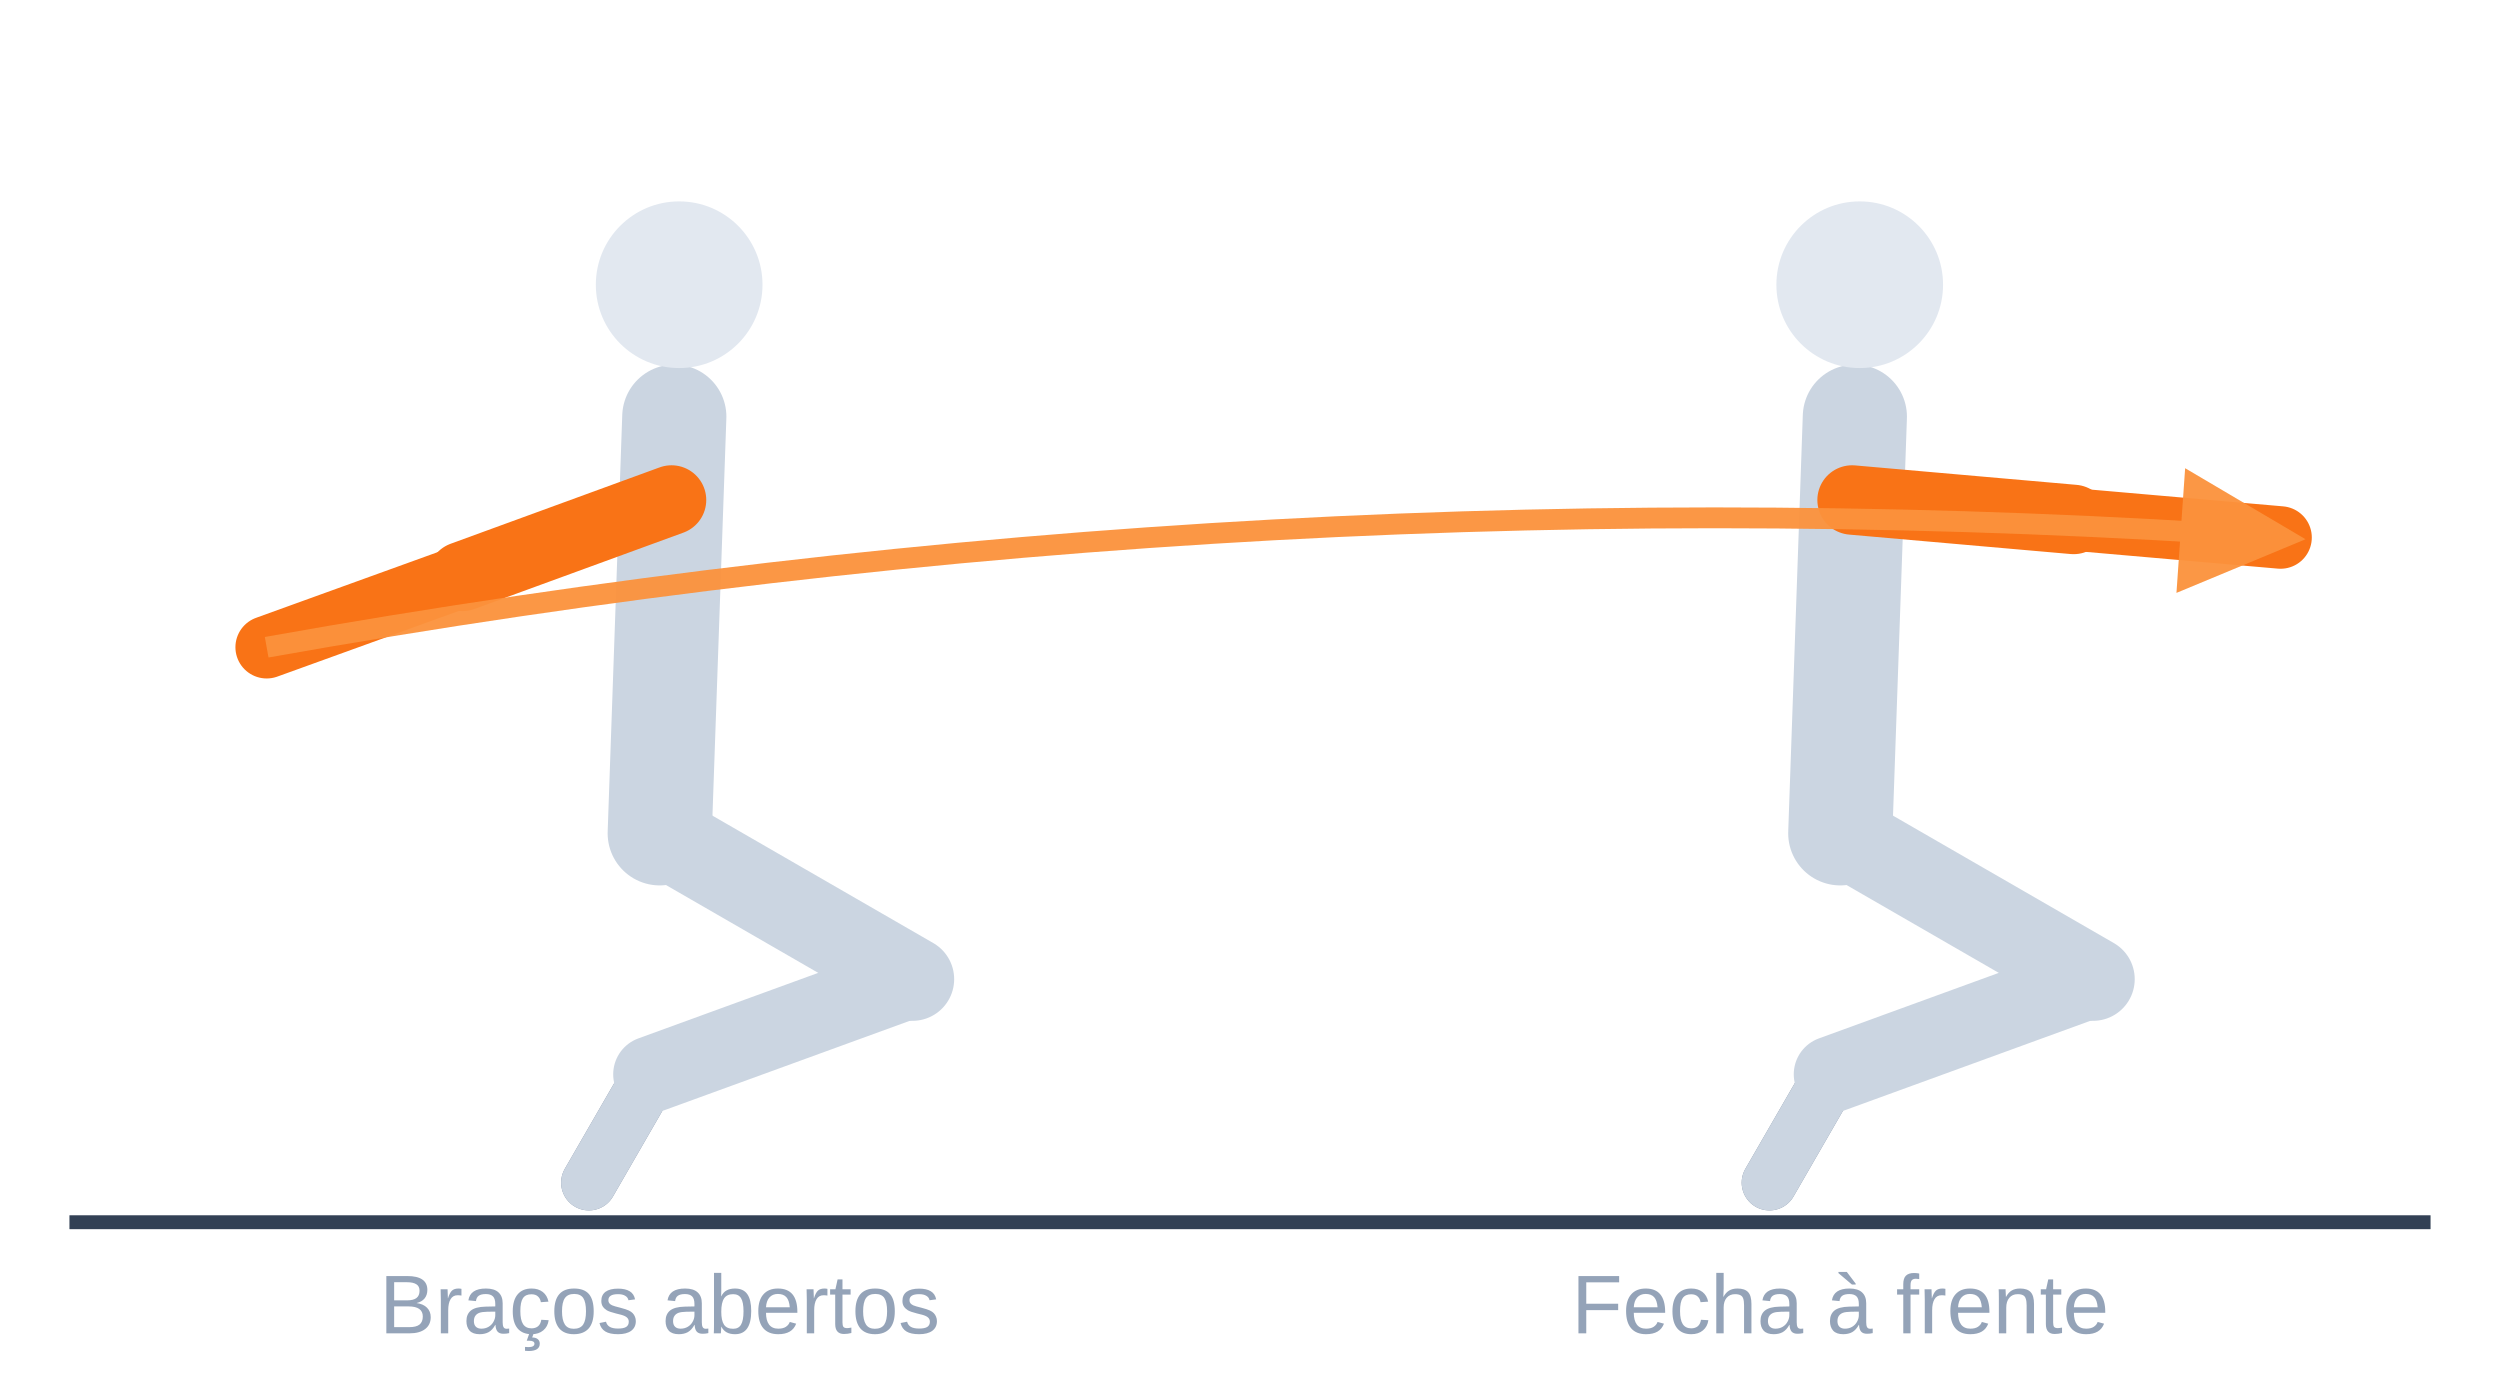
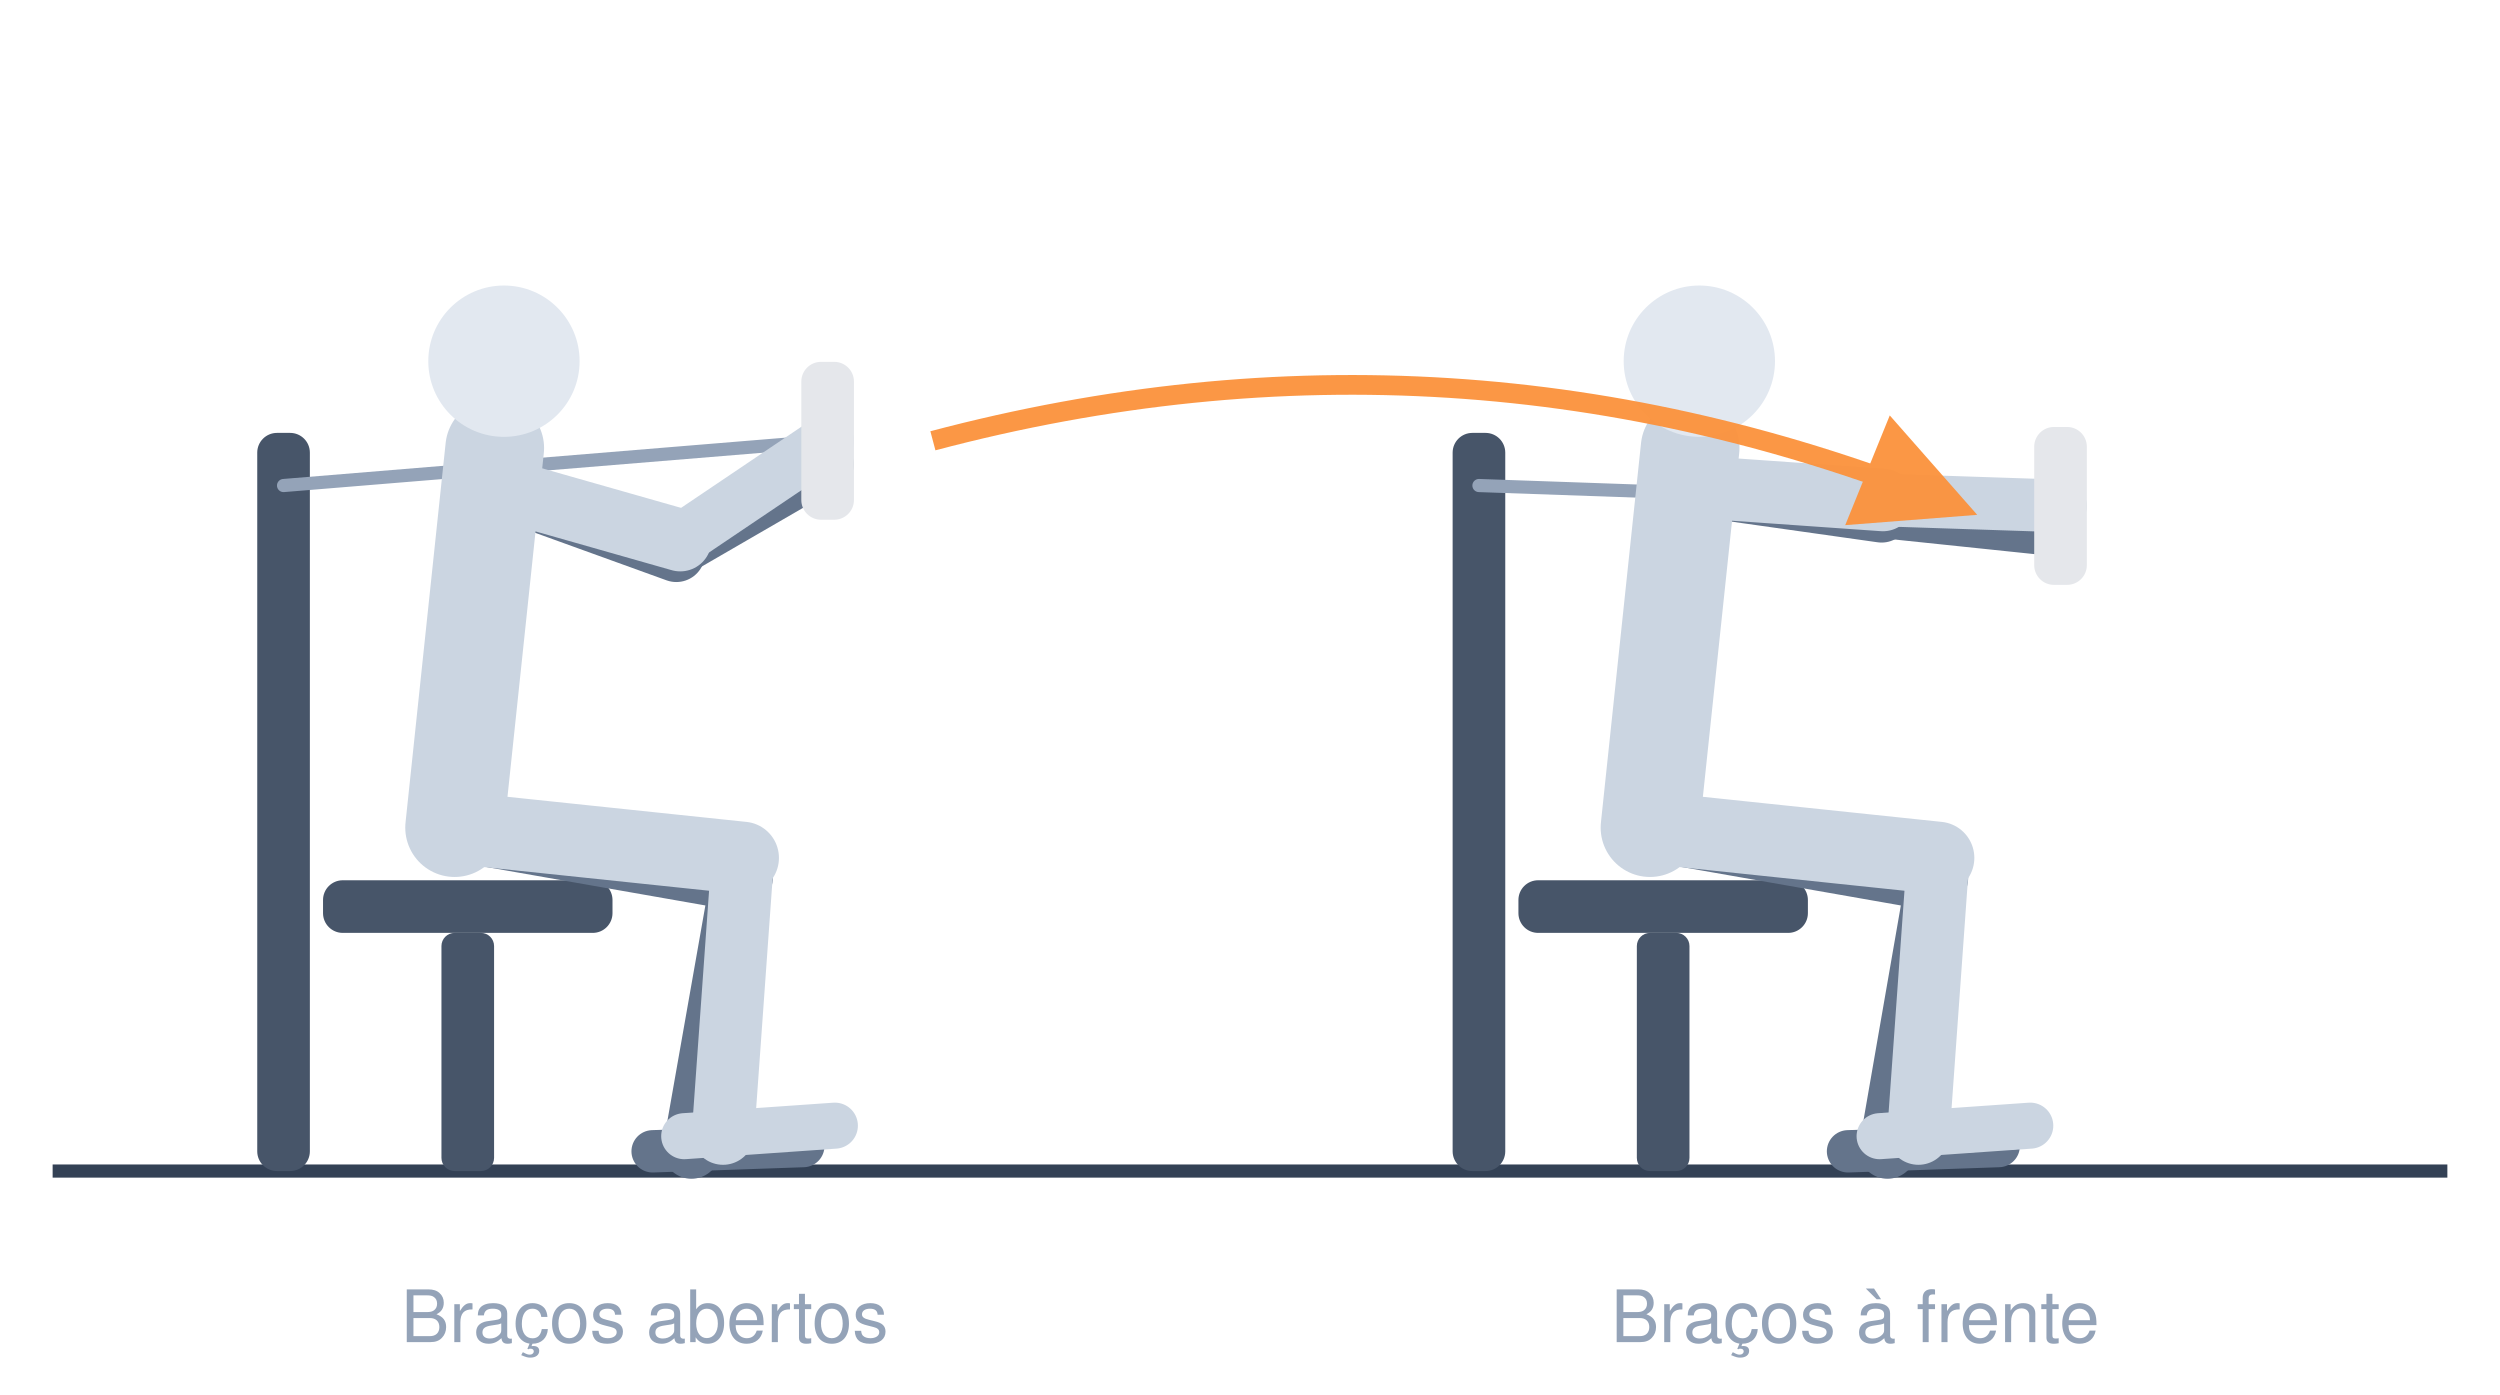
- <svg xmlns="http://www.w3.org/2000/svg" viewBox="0 0 360 200" role="img">
+ <svg xmlns="http://www.w3.org/2000/svg" viewBox="0 0 380 212" role="img" aria-label="voador-maquina">
  <defs>
    <marker id="ah" viewBox="0 0 10 10" refX="8" refY="5" markerWidth="6" markerHeight="6" orient="auto-start-reverse">
      <path d="M0,0 L10,5 L0,10 z" fill="#fb923c" />
    </marker>
  </defs>
-   <line x1="10" y1="176" x2="350" y2="176" stroke="#334155" stroke-width="2" />
-   <line x1="95.0" y1="120.0" x2="131.4" y2="141.0" stroke="#64748b" stroke-width="11" stroke-linecap="round" opacity="0.85" />
-   <line x1="131.4" y1="141.0" x2="93.8" y2="154.7" stroke="#64748b" stroke-width="10" stroke-linecap="round" opacity="0.85" />
-   <line x1="93.8" y1="154.7" x2="84.8" y2="170.3" stroke="#64748b" stroke-width="8" stroke-linecap="round" opacity="0.85" />
-   <line x1="96.7" y1="72.0" x2="66.6" y2="83.0" stroke="#64748b" stroke-width="9" stroke-linecap="round" opacity="0.85" />
-   <line x1="66.6" y1="83.0" x2="38.4" y2="93.2" stroke="#64748b" stroke-width="8" stroke-linecap="round" opacity="0.85" />
-   <line x1="95.0" y1="120.0" x2="131.4" y2="141.0" stroke="#cbd5e1" stroke-width="12" stroke-linecap="round" opacity="1.0" />
-   <line x1="131.4" y1="141.0" x2="93.8" y2="154.7" stroke="#cbd5e1" stroke-width="11" stroke-linecap="round" opacity="1.0" />
-   <line x1="93.8" y1="154.7" x2="84.8" y2="170.3" stroke="#cbd5e1" stroke-width="8" stroke-linecap="round" opacity="1.0" />
-   <line x1="95.0" y1="120.0" x2="97.1" y2="60.0" stroke="#cbd5e1" stroke-width="15" stroke-linecap="round" opacity="1.0" />
-   <circle cx="97.8" cy="41.0" r="12" fill="#e2e8f0" opacity="1.0" />
-   <line x1="96.7" y1="72.0" x2="66.6" y2="83.0" stroke="#f97316" stroke-width="10" stroke-linecap="round" opacity="1.0" />
-   <line x1="66.6" y1="83.0" x2="38.4" y2="93.2" stroke="#f97316" stroke-width="9" stroke-linecap="round" opacity="1.0" />
-   <line x1="265.0" y1="120.0" x2="301.4" y2="141.0" stroke="#64748b" stroke-width="11" stroke-linecap="round" opacity="0.85" />
-   <line x1="301.4" y1="141.0" x2="263.8" y2="154.7" stroke="#64748b" stroke-width="10" stroke-linecap="round" opacity="0.85" />
-   <line x1="263.8" y1="154.7" x2="254.8" y2="170.3" stroke="#64748b" stroke-width="8" stroke-linecap="round" opacity="0.85" />
-   <line x1="266.7" y1="72.0" x2="298.6" y2="74.8" stroke="#64748b" stroke-width="9" stroke-linecap="round" opacity="0.85" />
-   <line x1="298.6" y1="74.8" x2="328.4" y2="77.4" stroke="#64748b" stroke-width="8" stroke-linecap="round" opacity="0.85" />
-   <line x1="265.0" y1="120.0" x2="301.4" y2="141.0" stroke="#cbd5e1" stroke-width="12" stroke-linecap="round" opacity="1.0" />
-   <line x1="301.4" y1="141.0" x2="263.8" y2="154.7" stroke="#cbd5e1" stroke-width="11" stroke-linecap="round" opacity="1.0" />
-   <line x1="263.8" y1="154.7" x2="254.8" y2="170.3" stroke="#cbd5e1" stroke-width="8" stroke-linecap="round" opacity="1.0" />
-   <line x1="265.0" y1="120.0" x2="267.1" y2="60.0" stroke="#cbd5e1" stroke-width="15" stroke-linecap="round" opacity="1.0" />
-   <circle cx="267.8" cy="41.0" r="12" fill="#e2e8f0" opacity="1.0" />
-   <line x1="266.7" y1="72.0" x2="298.6" y2="74.8" stroke="#f97316" stroke-width="10" stroke-linecap="round" opacity="1.0" />
-   <line x1="298.6" y1="74.8" x2="328.4" y2="77.4" stroke="#f97316" stroke-width="9" stroke-linecap="round" opacity="1.0" />
-   <path d="M38.4,93.2 Q183.4,67.3 328.4,77.4" fill="none" stroke="#fb923c" stroke-width="3" marker-end="url(#ah)" opacity="0.95" />
-   <text x="95" y="192" fill="#94a3b8" font-family="Arial" font-size="12" text-anchor="middle">Braços abertos</text>
-   <text x="265" y="192" fill="#94a3b8" font-family="Arial" font-size="12" text-anchor="middle">Fecha à frente</text>
+   <line x1="8.0" y1="178.0" x2="372.0" y2="178.0" stroke="#334155" stroke-width="2" stroke-linecap="butt" />
+   <rect x="49.1" y="133.8" width="44.0" height="8.0" rx="3" fill="#475569" />
+   <rect x="67.1" y="141.8" width="8.0" height="36.2" rx="2" fill="#475569" />
+   <rect x="39.1" y="65.8" width="8.0" height="112.2" rx="3" fill="#475569" />
+   <line x1="43.1" y1="73.8" x2="125.8" y2="67.0" stroke="#94a3b8" stroke-width="2" stroke-linecap="round" />
+   <rect x="230.8" y="133.8" width="44.0" height="8.0" rx="3" fill="#475569" />
+   <rect x="248.8" y="141.8" width="8.0" height="36.2" rx="2" fill="#475569" />
+   <rect x="220.8" y="65.8" width="8.0" height="112.2" rx="3" fill="#475569" />
+   <line x1="224.8" y1="73.8" x2="313.2" y2="76.9" stroke="#94a3b8" stroke-width="2" stroke-linecap="round" />
+   <line x1="69.1" y1="125.8" x2="112.4" y2="133.4" stroke="#64748b" stroke-width="10.12" stroke-linecap="round" />
+   <line x1="112.4" y1="133.4" x2="105.1" y2="174.8" stroke="#64748b" stroke-width="8.74" stroke-linecap="round" />
+   <line x1="99.2" y1="175.0" x2="122.1" y2="174.2" stroke="#64748b" stroke-width="6.44" stroke-linecap="round" />
+   <line x1="74.6" y1="73.9" x2="102.8" y2="84.1" stroke="#64748b" stroke-width="8.74" stroke-linecap="round" />
+   <line x1="102.8" y1="84.1" x2="126.1" y2="70.6" stroke="#64748b" stroke-width="7.36" stroke-linecap="round" />
+   <line x1="69.1" y1="125.8" x2="75.2" y2="68.1" stroke="#cbd5e1" stroke-width="15.0" stroke-linecap="round" />
+   <line x1="75.2" y1="68.1" x2="76.6" y2="54.9" stroke="#cbd5e1" stroke-width="8.0" stroke-linecap="round" />
+   <circle cx="76.6" cy="54.9" r="11.5" fill="#e2e8f0" />
+   <line x1="69.1" y1="125.8" x2="112.9" y2="130.4" stroke="#cbd5e1" stroke-width="11.0" stroke-linecap="round" />
+   <line x1="112.9" y1="130.4" x2="109.9" y2="172.3" stroke="#cbd5e1" stroke-width="9.5" stroke-linecap="round" />
+   <line x1="104.0" y1="172.7" x2="126.9" y2="171.1" stroke="#cbd5e1" stroke-width="7.0" stroke-linecap="round" />
+   <line x1="74.6" y1="73.9" x2="103.4" y2="82.1" stroke="#cbd5e1" stroke-width="9.5" stroke-linecap="round" />
+   <line x1="103.4" y1="82.1" x2="125.8" y2="67.0" stroke="#cbd5e1" stroke-width="8.0" stroke-linecap="round" />
+   <line x1="250.8" y1="125.8" x2="294.1" y2="133.4" stroke="#64748b" stroke-width="10.12" stroke-linecap="round" />
+   <line x1="294.1" y1="133.4" x2="286.9" y2="174.8" stroke="#64748b" stroke-width="8.74" stroke-linecap="round" />
+   <line x1="280.9" y1="175.0" x2="303.8" y2="174.2" stroke="#64748b" stroke-width="6.44" stroke-linecap="round" />
+   <line x1="256.3" y1="73.9" x2="286.0" y2="78.1" stroke="#64748b" stroke-width="8.74" stroke-linecap="round" />
+   <line x1="286.0" y1="78.1" x2="312.8" y2="80.9" stroke="#64748b" stroke-width="7.36" stroke-linecap="round" />
+   <line x1="250.8" y1="125.8" x2="256.9" y2="68.1" stroke="#cbd5e1" stroke-width="15.0" stroke-linecap="round" />
+   <line x1="256.9" y1="68.1" x2="258.3" y2="54.9" stroke="#cbd5e1" stroke-width="8.0" stroke-linecap="round" />
+   <circle cx="258.3" cy="54.9" r="11.5" fill="#e2e8f0" />
+   <line x1="250.8" y1="125.8" x2="294.6" y2="130.4" stroke="#cbd5e1" stroke-width="11.0" stroke-linecap="round" />
+   <line x1="294.6" y1="130.4" x2="291.6" y2="172.3" stroke="#cbd5e1" stroke-width="9.5" stroke-linecap="round" />
+   <line x1="285.7" y1="172.7" x2="308.6" y2="171.1" stroke="#cbd5e1" stroke-width="7.0" stroke-linecap="round" />
+   <line x1="256.3" y1="73.9" x2="286.2" y2="76.0" stroke="#cbd5e1" stroke-width="9.5" stroke-linecap="round" />
+   <line x1="286.2" y1="76.0" x2="313.2" y2="76.9" stroke="#cbd5e1" stroke-width="8.0" stroke-linecap="round" />
+   <rect x="121.8" y="55.0" width="8.0" height="24.0" rx="3" fill="#e5e7eb" />
+   <rect x="309.2" y="64.9" width="8.0" height="24.0" rx="3" fill="#e5e7eb" />
+   <path d="M141.8,67.0 Q221.1,46.0 297.2,76.9" fill="none" stroke="#fb923c" stroke-width="3" marker-end="url(#ah)" opacity="0.95" />
+   <text x="98.0" y="204.0" fill="#94a3b8" font-family="-apple-system,Helvetica,Arial,sans-serif" font-size="11" font-weight="400" text-anchor="middle">Braços abertos</text>
+   <text x="282.0" y="204.0" fill="#94a3b8" font-family="-apple-system,Helvetica,Arial,sans-serif" font-size="11" font-weight="400" text-anchor="middle">Braços à frente</text>
</svg>
